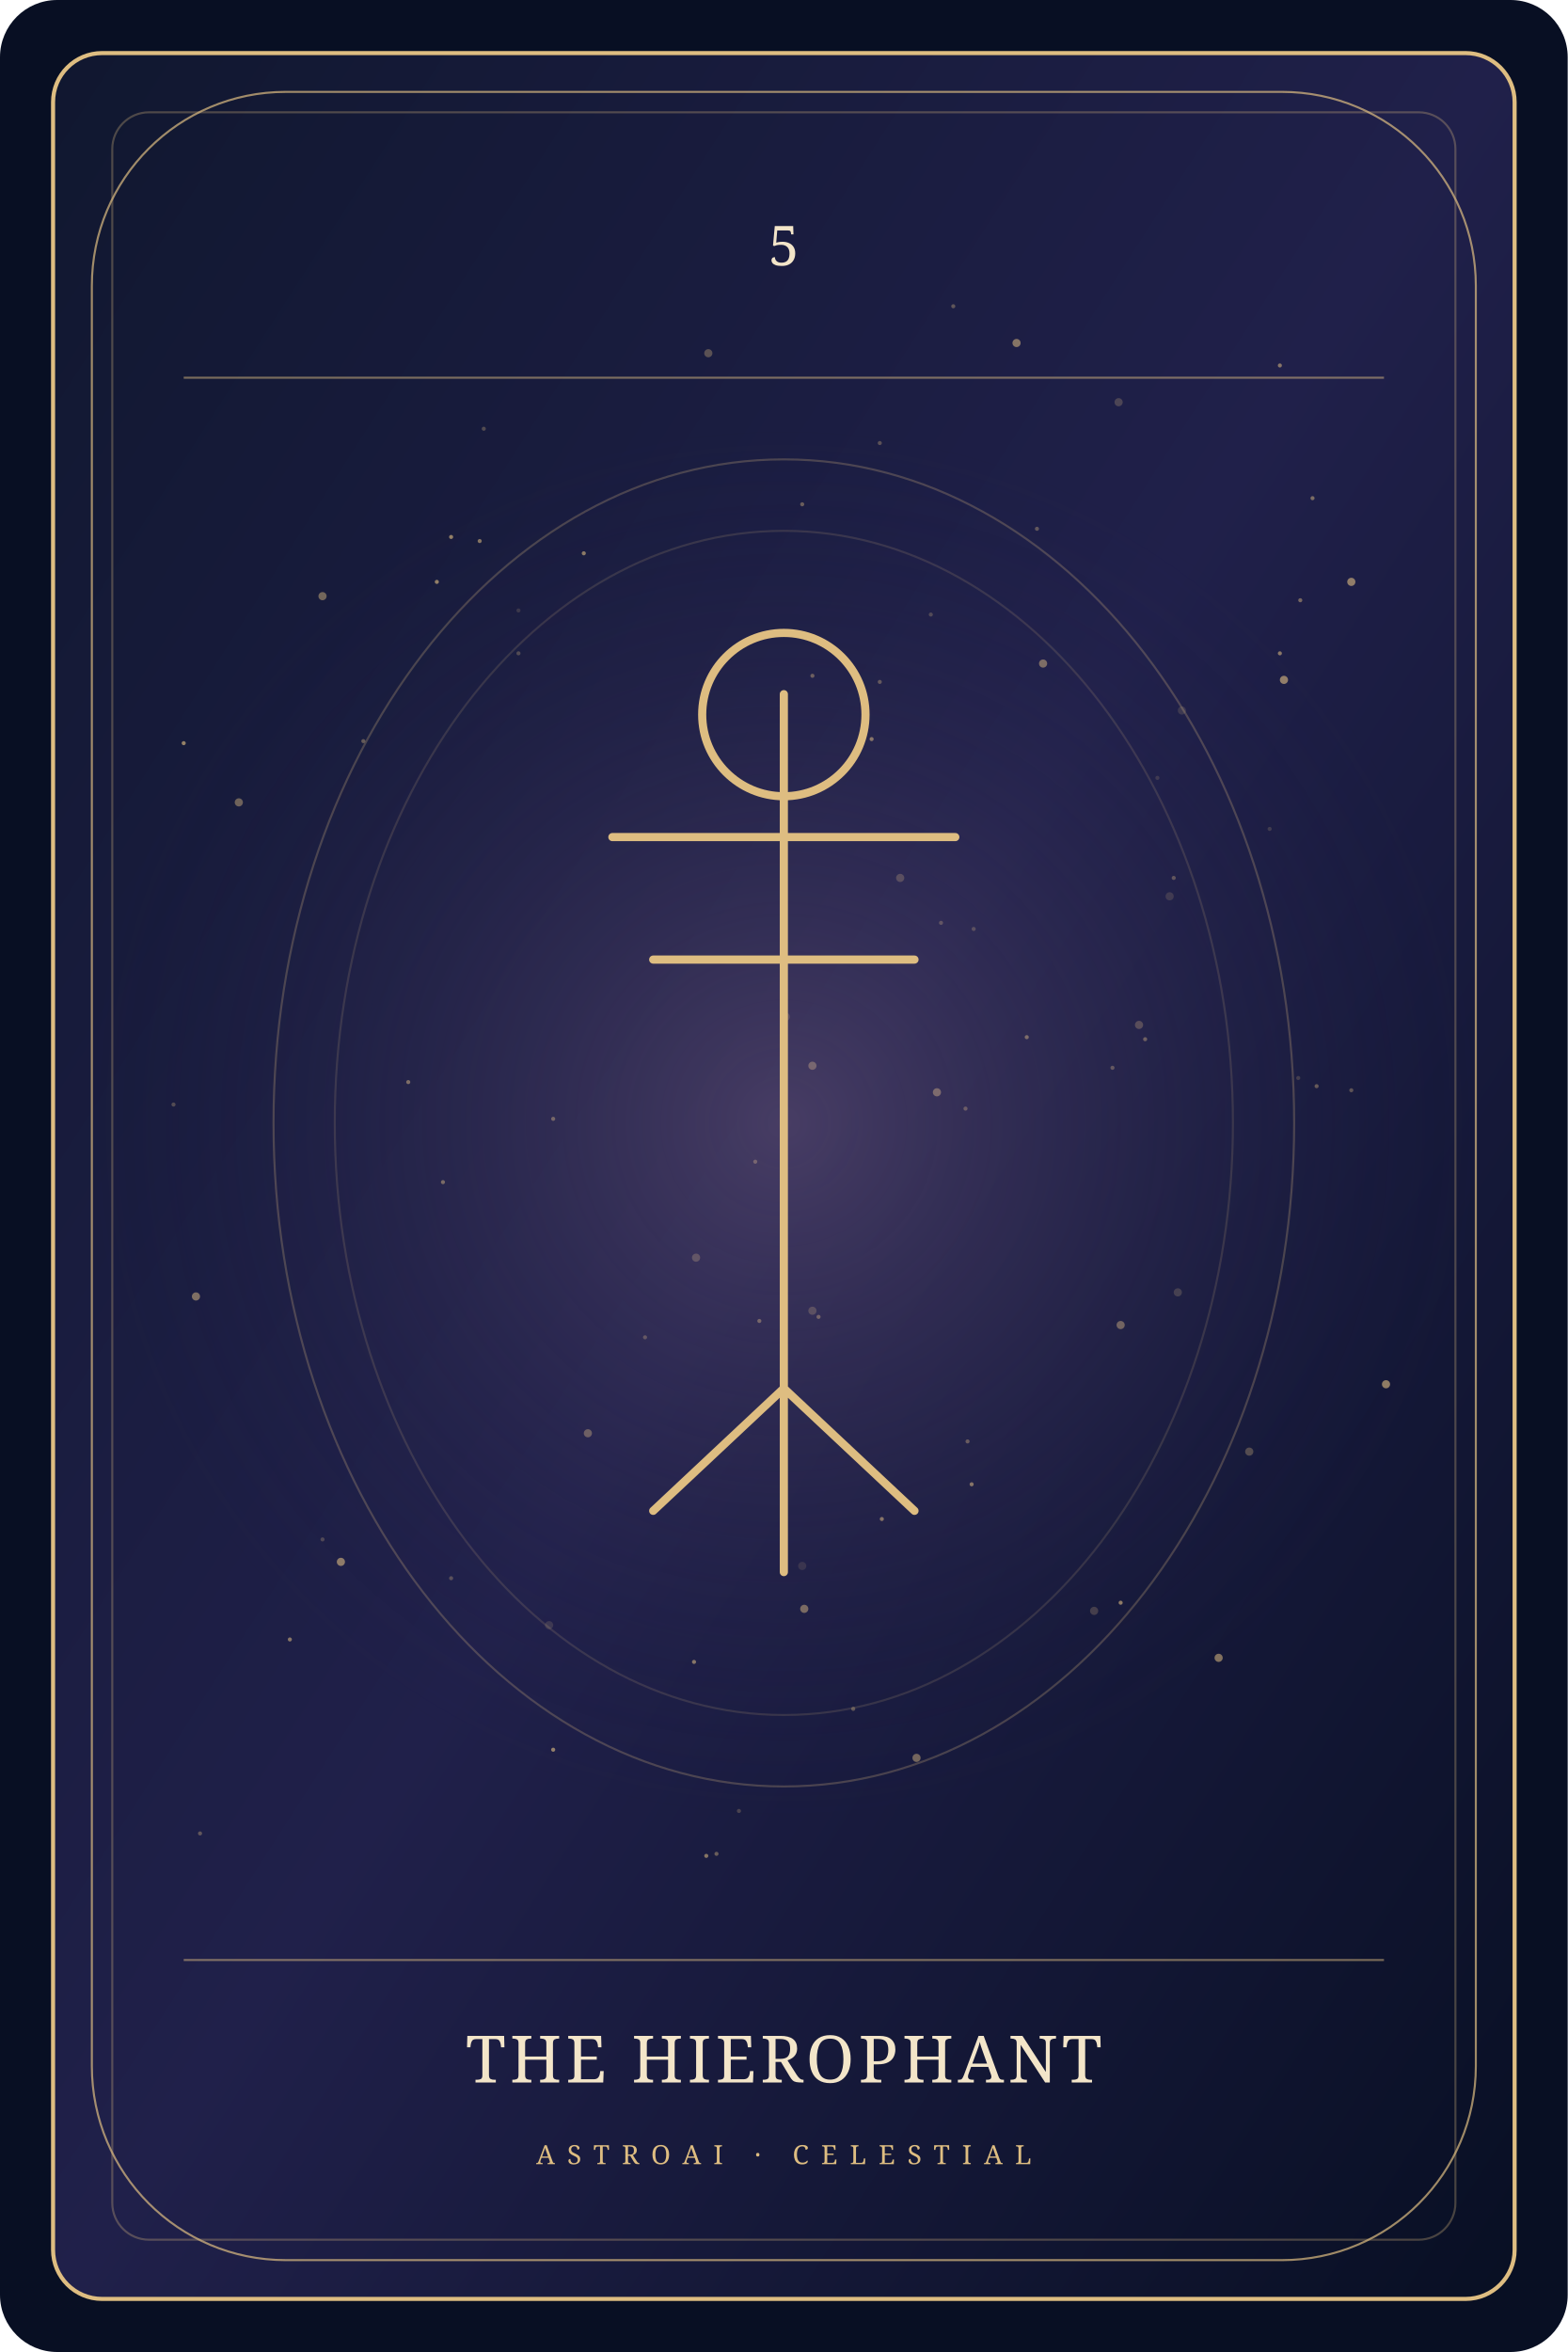
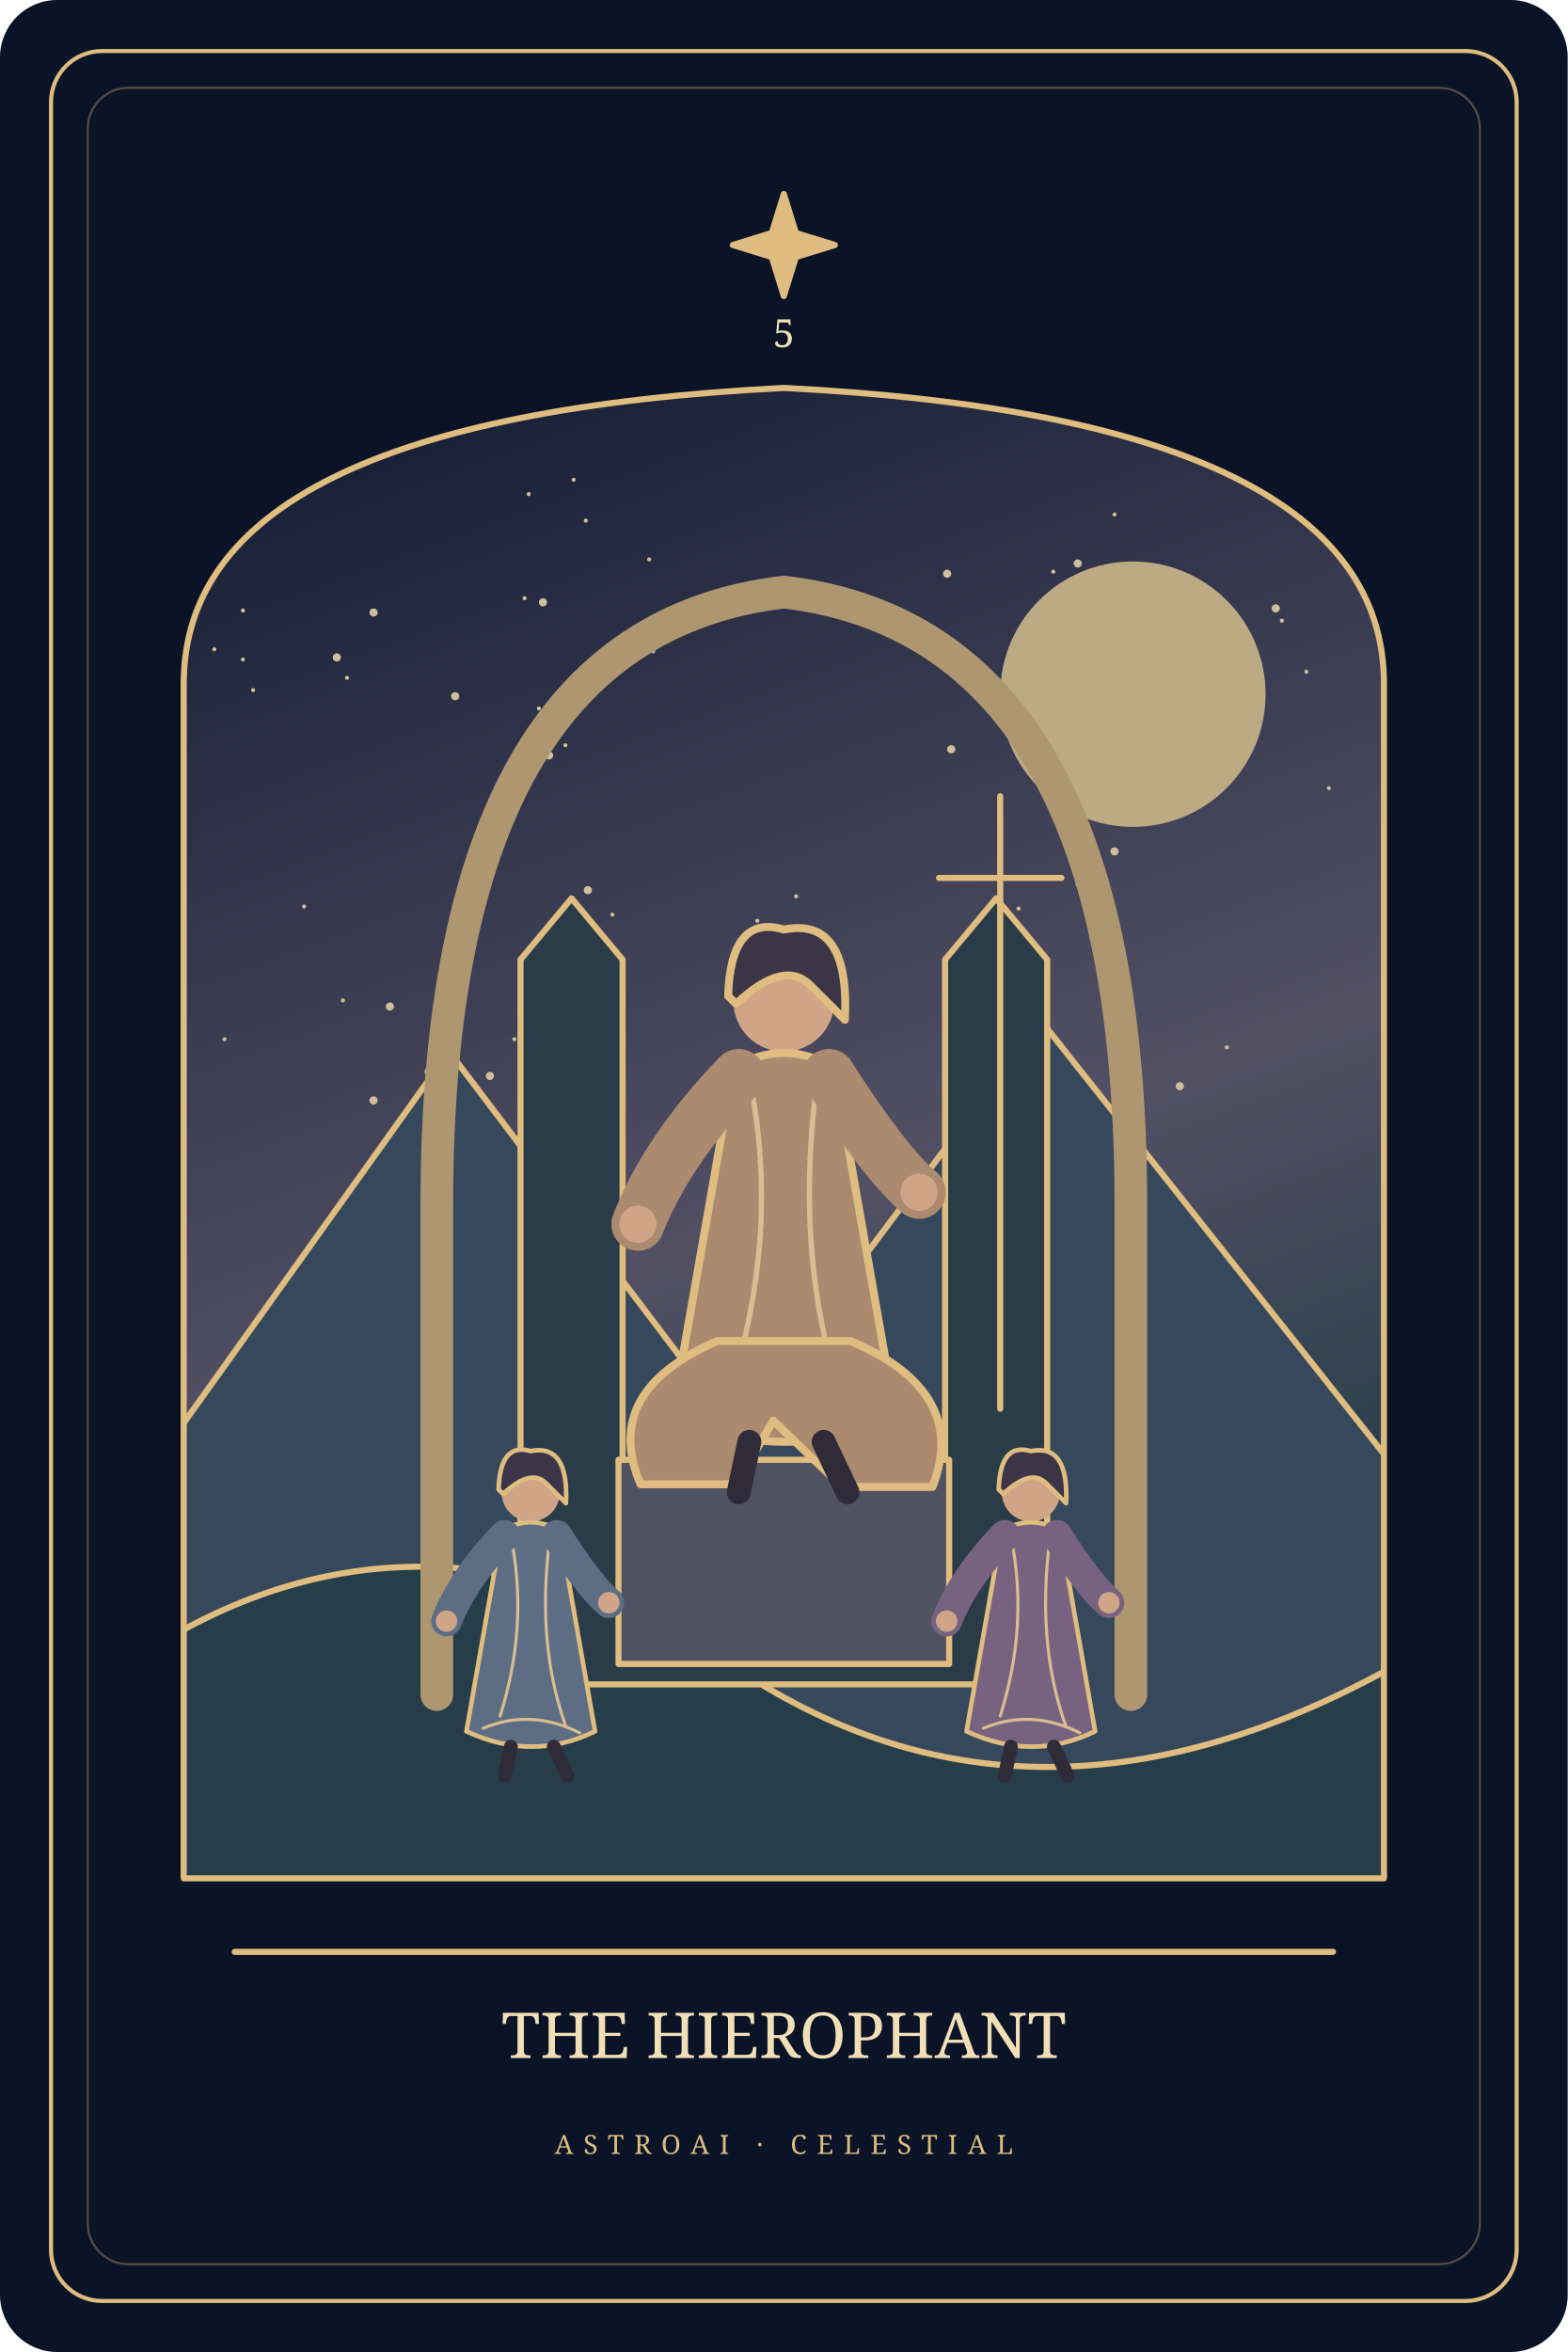
<svg xmlns="http://www.w3.org/2000/svg" width="768" height="1152" viewBox="0 0 768 1152" role="img" aria-label="The Hierophant">
  <defs>
-     <linearGradient id="bg" x2="1" y2="1">
-       <stop stop-color="#10172f" />
-       <stop offset=".5" stop-color="#20204a" />
-       <stop offset="1" stop-color="#080f23" />
+     <linearGradient id="sky" x2=".3" y2="1">
+       <stop stop-color="#101a31" />
+       <stop offset=".65" stop-color="#535064" />
+       <stop offset="1" stop-color="#213c46" />
    </linearGradient>
-     <radialGradient id="halo">
-       <stop stop-color="#776084" stop-opacity=".45" />
-       <stop offset="1" stop-color="#20204a" stop-opacity="0" />
-     </radialGradient>
+     <linearGradient id="metal" x2="1" y2="1">
+       <stop stop-color="#f1dfb6" />
+       <stop offset="1" stop-color="#af8b51" />
+     </linearGradient>
+     <clipPath id="scene">
+       <path d="M90 920V335Q90 205 384 190Q678 205 678 335V920Z" />
+     </clipPath>
  </defs>
-   <rect width="768" height="1152" rx="28" fill="#080f23" />
-   <rect x="26" y="26" width="716" height="1100" rx="24" fill="url(#bg)" stroke="#debd81" stroke-width="2" />
-   <rect x="45" y="45" width="678" height="1062" rx="95" fill="none" stroke="#debd81" opacity=".7" />
-   <rect x="55" y="55" width="658" height="1042" rx="18" fill="none" stroke="#debd81" opacity=".3" />
-   <g fill="#debd81">
-     <circle cx="346" cy="909" r="1" opacity="0.55" />
-     <circle cx="627" cy="179" r="1" opacity="0.54" />
-     <circle cx="340" cy="814" r="1" opacity="0.60" />
-     <circle cx="200" cy="530" r="1" opacity="0.58" />
-     <circle cx="474" cy="706" r="1" opacity="0.44" />
-     <circle cx="98" cy="898" r="1" opacity="0.35" />
-     <circle cx="271" cy="548" r="1" opacity="0.53" />
-     <circle cx="158" cy="292" r="2" opacity="0.46" />
-     <circle cx="214" cy="285" r="1" opacity="0.64" />
-     <circle cx="90" cy="364" r="1" opacity="0.63" />
-     <circle cx="254" cy="320" r="1" opacity="0.31" />
-     <circle cx="288" cy="702" r="2" opacity="0.46" />
-     <circle cx="271" cy="857" r="1" opacity="0.63" />
-     <circle cx="477" cy="455" r="1" opacity="0.33" />
-     <circle cx="254" cy="299" r="1" opacity="0.18" />
-     <circle cx="393" cy="767" r="2" opacity="0.15" />
-     <circle cx="431" cy="217" r="1" opacity="0.33" />
-     <circle cx="398" cy="642" r="2" opacity="0.31" />
-     <circle cx="577" cy="633" r="2" opacity="0.24" />
-     <circle cx="347" cy="173" r="2" opacity="0.33" />
-     <circle cx="498" cy="168" r="2" opacity="0.54" />
-     <circle cx="459" cy="535" r="2" opacity="0.57" />
-     <circle cx="548" cy="197" r="2" opacity="0.24" />
-     <circle cx="286" cy="271" r="1" opacity="0.61" />
-     <circle cx="558" cy="502" r="2" opacity="0.33" />
-     <circle cx="622" cy="406" r="1" opacity="0.20" />
-     <circle cx="461" cy="452" r="1" opacity="0.37" />
-     <circle cx="178" cy="363" r="1" opacity="0.41" />
-     <circle cx="456" cy="301" r="1" opacity="0.29" />
-     <circle cx="643" cy="244" r="1" opacity="0.49" />
-     <circle cx="398" cy="331" r="1" opacity="0.46" />
-     <circle cx="401" cy="645" r="1" opacity="0.51" />
-     <circle cx="167" cy="765" r="2" opacity="0.61" />
-     <circle cx="117" cy="393" r="2" opacity="0.45" />
-     <circle cx="341" cy="616" r="2" opacity="0.36" />
-     <circle cx="142" cy="803" r="1" opacity="0.55" />
-     <circle cx="427" cy="362" r="1" opacity="0.64" />
-     <circle cx="662" cy="285" r="2" opacity="0.60" />
-     <circle cx="508" cy="259" r="1" opacity="0.37" />
-     <circle cx="237" cy="210" r="1" opacity="0.30" />
-     <circle cx="549" cy="785" r="1" opacity="0.64" />
-     <circle cx="549" cy="649" r="2" opacity="0.51" />
-     <circle cx="575" cy="430" r="1" opacity="0.39" />
-     <circle cx="235" cy="265" r="1" opacity="0.56" />
-     <circle cx="629" cy="333" r="2" opacity="0.62" />
-     <circle cx="431" cy="334" r="1" opacity="0.40" />
-     <circle cx="612" cy="711" r="2" opacity="0.33" />
-     <circle cx="449" cy="861" r="2" opacity="0.48" />
-     <circle cx="398" cy="522" r="2" opacity="0.50" />
-     <circle cx="372" cy="647" r="1" opacity="0.53" />
-     <circle cx="385" cy="498" r="2" opacity="0.24" />
-     <circle cx="96" cy="635" r="2" opacity="0.54" />
-     <circle cx="418" cy="837" r="1" opacity="0.38" />
-     <circle cx="597" cy="812" r="2" opacity="0.55" />
-     <circle cx="441" cy="430" r="2" opacity="0.32" />
-     <circle cx="503" cy="508" r="1" opacity="0.58" />
-     <circle cx="545" cy="523" r="1" opacity="0.41" />
-     <circle cx="627" cy="320" r="1" opacity="0.57" />
-     <circle cx="573" cy="439" r="2" opacity="0.19" />
-     <circle cx="511" cy="325" r="2" opacity="0.54" />
-     <circle cx="679" cy="678" r="2" opacity="0.62" />
-     <circle cx="394" cy="788" r="2" opacity="0.54" />
-     <circle cx="362" cy="887" r="1" opacity="0.25" />
-     <circle cx="536" cy="789" r="2" opacity="0.24" />
-     <circle cx="269" cy="796" r="2" opacity="0.17" />
-     <circle cx="567" cy="381" r="1" opacity="0.18" />
-     <circle cx="221" cy="263" r="1" opacity="0.63" />
-     <circle cx="579" cy="348" r="2" opacity="0.17" />
-     <circle cx="561" cy="509" r="1" opacity="0.48" />
-     <circle cx="158" cy="754" r="1" opacity="0.27" />
-     <circle cx="467" cy="150" r="1" opacity="0.35" />
-     <circle cx="370" cy="569" r="1" opacity="0.49" />
-     <circle cx="645" cy="532" r="1" opacity="0.42" />
-     <circle cx="393" cy="247" r="1" opacity="0.42" />
-     <circle cx="432" cy="744" r="1" opacity="0.63" />
-     <circle cx="217" cy="579" r="1" opacity="0.56" />
-     <circle cx="636" cy="528" r="1" opacity="0.22" />
-     <circle cx="476" cy="727" r="1" opacity="0.63" />
-     <circle cx="221" cy="773" r="1" opacity="0.33" />
-     <circle cx="85" cy="541" r="1" opacity="0.31" />
-     <circle cx="637" cy="294" r="1" opacity="0.46" />
-     <circle cx="662" cy="534" r="1" opacity="0.37" />
-     <circle cx="316" cy="655" r="1" opacity="0.39" />
-     <circle cx="473" cy="543" r="1" opacity="0.45" />
-     <circle cx="351" cy="908" r="1" opacity="0.40" />
+   <rect width="768" height="1152" rx="28" fill="#0b1427" />
+   <rect x="25" y="25" width="718" height="1102" rx="25" fill="none" stroke="#dfbc7f" stroke-width="2" />
+   <rect x="43" y="43" width="682" height="1066" rx="20" fill="none" stroke="#dfbc7f" stroke-opacity=".35" />
+   <g clip-path="url(#scene)">
+     <rect x="85" y="185" width="600" height="740" fill="url(#sky)" />
+     <circle cx="466" cy="367" r="2" fill="#cfbf9c" stroke="none" stroke-width="2" />
+     <circle cx="168" cy="490" r="1" fill="#cfbf9c" stroke="none" stroke-width="2" />
+     <circle cx="578" cy="532" r="2" fill="#cfbf9c" stroke="none" stroke-width="2" />
+     <circle cx="210" cy="525" r="2" fill="#cfbf9c" stroke="none" stroke-width="2" />
+     <circle cx="124" cy="338" r="1" fill="#cfbf9c" stroke="none" stroke-width="2" />
+     <circle cx="257" cy="293" r="1" fill="#cfbf9c" stroke="none" stroke-width="2" />
+     <circle cx="628" cy="304" r="1" fill="#cfbf9c" stroke="none" stroke-width="2" />
+     <circle cx="351" cy="522" r="1" fill="#cfbf9c" stroke="none" stroke-width="2" />
+     <circle cx="516" cy="280" r="1" fill="#cfbf9c" stroke="none" stroke-width="2" />
+     <circle cx="601" cy="513" r="1" fill="#cfbf9c" stroke="none" stroke-width="2" />
+     <circle cx="287" cy="449" r="1" fill="#cfbf9c" stroke="none" stroke-width="2" />
+     <circle cx="240" cy="527" r="2" fill="#cfbf9c" stroke="none" stroke-width="2" />
+     <circle cx="546" cy="417" r="2" fill="#cfbf9c" stroke="none" stroke-width="2" />
+     <circle cx="407" cy="290" r="1" fill="#cfbf9c" stroke="none" stroke-width="2" />
+     <circle cx="165" cy="322" r="2" fill="#cfbf9c" stroke="none" stroke-width="2" />
+     <circle cx="318" cy="274" r="1" fill="#cfbf9c" stroke="none" stroke-width="2" />
+     <circle cx="547" cy="304" r="2" fill="#cfbf9c" stroke="none" stroke-width="2" />
+     <circle cx="119" cy="299" r="1" fill="#cfbf9c" stroke="none" stroke-width="2" />
+     <circle cx="281" cy="235" r="1" fill="#cfbf9c" stroke="none" stroke-width="2" />
+     <circle cx="288" cy="436" r="2" fill="#cfbf9c" stroke="none" stroke-width="2" />
+     <circle cx="110" cy="509" r="1" fill="#cfbf9c" stroke="none" stroke-width="2" />
+     <circle cx="119" cy="323" r="1" fill="#cfbf9c" stroke="none" stroke-width="2" />
+     <circle cx="275" cy="357" r="1" fill="#cfbf9c" stroke="none" stroke-width="2" />
+     <circle cx="651" cy="386" r="1" fill="#cfbf9c" stroke="none" stroke-width="2" />
+     <circle cx="287" cy="255" r="1" fill="#cfbf9c" stroke="none" stroke-width="2" />
+     <circle cx="528" cy="276" r="2" fill="#cfbf9c" stroke="none" stroke-width="2" />
+     <circle cx="277" cy="365" r="1" fill="#cfbf9c" stroke="none" stroke-width="2" />
+     <circle cx="300" cy="448" r="1" fill="#cfbf9c" stroke="none" stroke-width="2" />
+     <circle cx="529" cy="433" r="2" fill="#cfbf9c" stroke="none" stroke-width="2" />
+     <circle cx="264" cy="347" r="1" fill="#cfbf9c" stroke="none" stroke-width="2" />
+     <circle cx="266" cy="295" r="2" fill="#cfbf9c" stroke="none" stroke-width="2" />
+     <circle cx="643" cy="256" r="1" fill="#cfbf9c" stroke="none" stroke-width="2" />
+     <circle cx="149" cy="444" r="1" fill="#cfbf9c" stroke="none" stroke-width="2" />
+     <circle cx="170" cy="332" r="1" fill="#cfbf9c" stroke="none" stroke-width="2" />
+     <circle cx="223" cy="341" r="2" fill="#cfbf9c" stroke="none" stroke-width="2" />
+     <circle cx="191" cy="493" r="2" fill="#cfbf9c" stroke="none" stroke-width="2" />
+     <circle cx="259" cy="242" r="1" fill="#cfbf9c" stroke="none" stroke-width="2" />
+     <circle cx="401" cy="505" r="2" fill="#cfbf9c" stroke="none" stroke-width="2" />
+     <circle cx="371" cy="451" r="1" fill="#cfbf9c" stroke="none" stroke-width="2" />
+     <circle cx="269" cy="370" r="2" fill="#cfbf9c" stroke="none" stroke-width="2" />
+     <circle cx="546" cy="252" r="1" fill="#cfbf9c" stroke="none" stroke-width="2" />
+     <circle cx="390" cy="439" r="1" fill="#cfbf9c" stroke="none" stroke-width="2" />
+     <circle cx="625" cy="298" r="2" fill="#cfbf9c" stroke="none" stroke-width="2" />
+     <circle cx="183" cy="300" r="2" fill="#cfbf9c" stroke="none" stroke-width="2" />
+     <circle cx="252" cy="509" r="1" fill="#cfbf9c" stroke="none" stroke-width="2" />
+     <circle cx="499" cy="445" r="1" fill="#cfbf9c" stroke="none" stroke-width="2" />
+     <circle cx="183" cy="539" r="2" fill="#cfbf9c" stroke="none" stroke-width="2" />
+     <circle cx="464" cy="281" r="2" fill="#cfbf9c" stroke="none" stroke-width="2" />
+     <circle cx="296" cy="463" r="1" fill="#cfbf9c" stroke="none" stroke-width="2" />
+     <circle cx="640" cy="329" r="1" fill="#cfbf9c" stroke="none" stroke-width="2" />
+     <circle cx="544" cy="447" r="1" fill="#cfbf9c" stroke="none" stroke-width="2" />
+     <circle cx="105" cy="318" r="1" fill="#cfbf9c" stroke="none" stroke-width="2" />
+     <circle cx="528" cy="337" r="1" fill="#cfbf9c" stroke="none" stroke-width="2" />
+     <circle cx="320" cy="319" r="1" fill="#cfbf9c" stroke="none" stroke-width="2" />
+     <circle cx="555" cy="340" r="65" fill="#bbaa83" stroke="none" stroke-width="2" />
+     <path d="M70 725L220 515L360 700L510 500L700 740V930H70Z" fill="#35485c" stroke="#dfbc7f" stroke-width="3" stroke-linecap="round" stroke-linejoin="round" />
+     <path d="M70 810Q210 720 365 820T710 800V950H70Z" fill="#263e49" stroke="#dfbc7f" stroke-width="3" stroke-linecap="round" stroke-linejoin="round" />
+     <path d="M214 830V590Q214 310 384 290Q554 310 554 590V830" fill="none" stroke="#ae9670" stroke-width="16" stroke-linecap="round" stroke-linejoin="round" />
+     <path d="M255 825V470L280 440L305 470V730H463V470L488 440L513 470V825Z" fill="#293c47" stroke="#dfbc7f" stroke-width="3" stroke-linecap="round" stroke-linejoin="round" />
+     <path d="M303 715H465V815H303Z" fill="#4f5260" stroke="#dfbc7f" stroke-width="3" stroke-linecap="round" stroke-linejoin="round" />
+     <g transform="translate(384 610) scale(1.3)">
+       <circle cx="0" cy="-92" r="19" fill="#d0a487" stroke="none" stroke-width="2" />
+       <path d="M-21 -94Q-20 -125 0 -119Q25 -124 23 -85L10 -98Q0 -108 -18 -91Z" fill="#3b3547" stroke="#dfbc7f" stroke-width="3" stroke-linecap="round" stroke-linejoin="round" />
+       <path d="M-19 -67Q0 -78 19 -67L42 64Q1 84 -42 64Z" fill="#ab8a70" stroke="#dfbc7f" stroke-width="3" stroke-linecap="round" stroke-linejoin="round" />
+       <path d="M-12 -58Q-2 -3 -20 54M12 -58Q4 8 23 61M-31 62Q0 49 32 65" fill="none" stroke="#d7bd90" stroke-width="2" stroke-linecap="round" stroke-linejoin="round" />
+       <path d="M-17 -64Q-44 -36 -55 -8M17 -64Q38 -31 51 -20" fill="none" stroke="#ab8a70" stroke-width="20" stroke-linecap="round" stroke-linejoin="round" />
+       <circle cx="-55" cy="-8" r="7" fill="#d0a487" stroke="none" stroke-width="2" />
+       <circle cx="51" cy="-20" r="7" fill="#d0a487" stroke="none" stroke-width="2" />
+       <path d="M-25 36Q-69 55 -54 90H-18L-4 66L22 91H56Q70 55 25 36Z" fill="#ab8a70" stroke="#dfbc7f" stroke-width="3" stroke-linecap="round" stroke-linejoin="round" />
+       <path d="M-13 74L-17 93" fill="none" stroke="#302b39" stroke-width="9" stroke-linecap="round" stroke-linejoin="round" />
+       <path d="M15 74L24 93" fill="none" stroke="#302b39" stroke-width="9" stroke-linecap="round" stroke-linejoin="round" />
+     </g>
+     <g transform="translate(260 800) scale(0.75)">
+       <circle cx="0" cy="-92" r="19" fill="#d0a487" stroke="none" stroke-width="2" />
+       <path d="M-21 -94Q-20 -125 0 -119Q25 -124 23 -85L10 -98Q0 -108 -18 -91Z" fill="#3b3547" stroke="#dfbc7f" stroke-width="3" stroke-linecap="round" stroke-linejoin="round" />
+       <path d="M-19 -67Q0 -78 19 -67L42 64Q1 84 -42 64Z" fill="#5c6d84" stroke="#dfbc7f" stroke-width="3" stroke-linecap="round" stroke-linejoin="round" />
+       <path d="M-12 -58Q-2 -3 -20 54M12 -58Q4 8 23 61M-31 62Q0 49 32 65" fill="none" stroke="#d7bd90" stroke-width="2" stroke-linecap="round" stroke-linejoin="round" />
+       <path d="M-17 -64Q-44 -36 -55 -8M17 -64Q38 -31 51 -20" fill="none" stroke="#5c6d84" stroke-width="20" stroke-linecap="round" stroke-linejoin="round" />
+       <circle cx="-55" cy="-8" r="7" fill="#d0a487" stroke="none" stroke-width="2" />
+       <circle cx="51" cy="-20" r="7" fill="#d0a487" stroke="none" stroke-width="2" />
+       <path d="M-13 74L-17 93" fill="none" stroke="#302b39" stroke-width="9" stroke-linecap="round" stroke-linejoin="round" />
+       <path d="M15 74L24 93" fill="none" stroke="#302b39" stroke-width="9" stroke-linecap="round" stroke-linejoin="round" />
+     </g>
+     <g transform="translate(505 800) scale(0.75)">
+       <circle cx="0" cy="-92" r="19" fill="#d0a487" stroke="none" stroke-width="2" />
+       <path d="M-21 -94Q-20 -125 0 -119Q25 -124 23 -85L10 -98Q0 -108 -18 -91Z" fill="#3b3547" stroke="#dfbc7f" stroke-width="3" stroke-linecap="round" stroke-linejoin="round" />
+       <path d="M-19 -67Q0 -78 19 -67L42 64Q1 84 -42 64Z" fill="#776380" stroke="#dfbc7f" stroke-width="3" stroke-linecap="round" stroke-linejoin="round" />
+       <path d="M-12 -58Q-2 -3 -20 54M12 -58Q4 8 23 61M-31 62Q0 49 32 65" fill="none" stroke="#d7bd90" stroke-width="2" stroke-linecap="round" stroke-linejoin="round" />
+       <path d="M-17 -64Q-44 -36 -55 -8M17 -64Q38 -31 51 -20" fill="none" stroke="#776380" stroke-width="20" stroke-linecap="round" stroke-linejoin="round" />
+       <circle cx="-55" cy="-8" r="7" fill="#d0a487" stroke="none" stroke-width="2" />
+       <circle cx="51" cy="-20" r="7" fill="#d0a487" stroke="none" stroke-width="2" />
+       <path d="M-13 74L-17 93" fill="none" stroke="#302b39" stroke-width="9" stroke-linecap="round" stroke-linejoin="round" />
+       <path d="M15 74L24 93" fill="none" stroke="#302b39" stroke-width="9" stroke-linecap="round" stroke-linejoin="round" />
+     </g>
+     <path d="M490 390L490 690" fill="none" stroke="#dfbc7f" stroke-width="3" stroke-linecap="round" stroke-linejoin="round" />
+     <path d="M460 430L520 430" fill="none" stroke="#dfbc7f" stroke-width="3" stroke-linecap="round" stroke-linejoin="round" />
  </g>
-   <circle cx="384" cy="550" r="340" fill="url(#halo)" />
-   <g fill="none" stroke="#debd81">
-     <ellipse cx="384" cy="550" rx="250" ry="325" opacity=".25" />
-     <ellipse cx="384" cy="550" rx="220" ry="290" opacity=".15" />
-     <path d="M90 960H678M90 185H678" opacity=".5" />
-   </g>
-   <g fill="none" stroke="#debd81" stroke-width="4" stroke-linecap="round" stroke-linejoin="round">
-     <path d="M384 340V770M300 410H468M320 470H448M320 740L384 680L448 740" />
-     <circle cx="384" cy="350" r="40" />
-   </g>
-   <g fill="#f3e5c9" text-anchor="middle" font-family="Georgia,serif">
-     <text x="384" y="130" font-size="27" letter-spacing="8">5</text>
-     <text x="384" y="1020" font-size="32" letter-spacing="2">THE HIEROPHANT</text>
-     <text x="384" y="1060" font-size="13" letter-spacing="6" fill="#debd81">ASTROAI · CELESTIAL</text>
+   <path d="M90 920V335Q90 205 384 190Q678 205 678 335V920Z" fill="none" stroke="#dfbc7f" stroke-width="3" stroke-linecap="round" stroke-linejoin="round" />
+   <path d="M384.0,95.0 389.9,114.1 409.0,120.0 389.9,125.9 384.0,145.0 378.1,125.9 359.0,120.0 378.1,114.1Z" fill="#dfbc7f" stroke="#dfbc7f" stroke-width="3" stroke-linecap="round" stroke-linejoin="round" />
+   <path d="M115 956L653 956" fill="none" stroke="#dfbc7f" stroke-width="3" stroke-linecap="round" stroke-linejoin="round" />
+   <g text-anchor="middle" fill="#f1dfb8" font-family="Georgia,serif">
+     <text x="384" y="170" font-size="19" letter-spacing="5">5</text>
+     <text x="384" y="1008" font-size="31">THE HIEROPHANT</text>
+     <text x="384" y="1055" font-size="13" letter-spacing="5" fill="#dfbc7f">ASTROAI · CELESTIAL</text>
  </g>
</svg>
